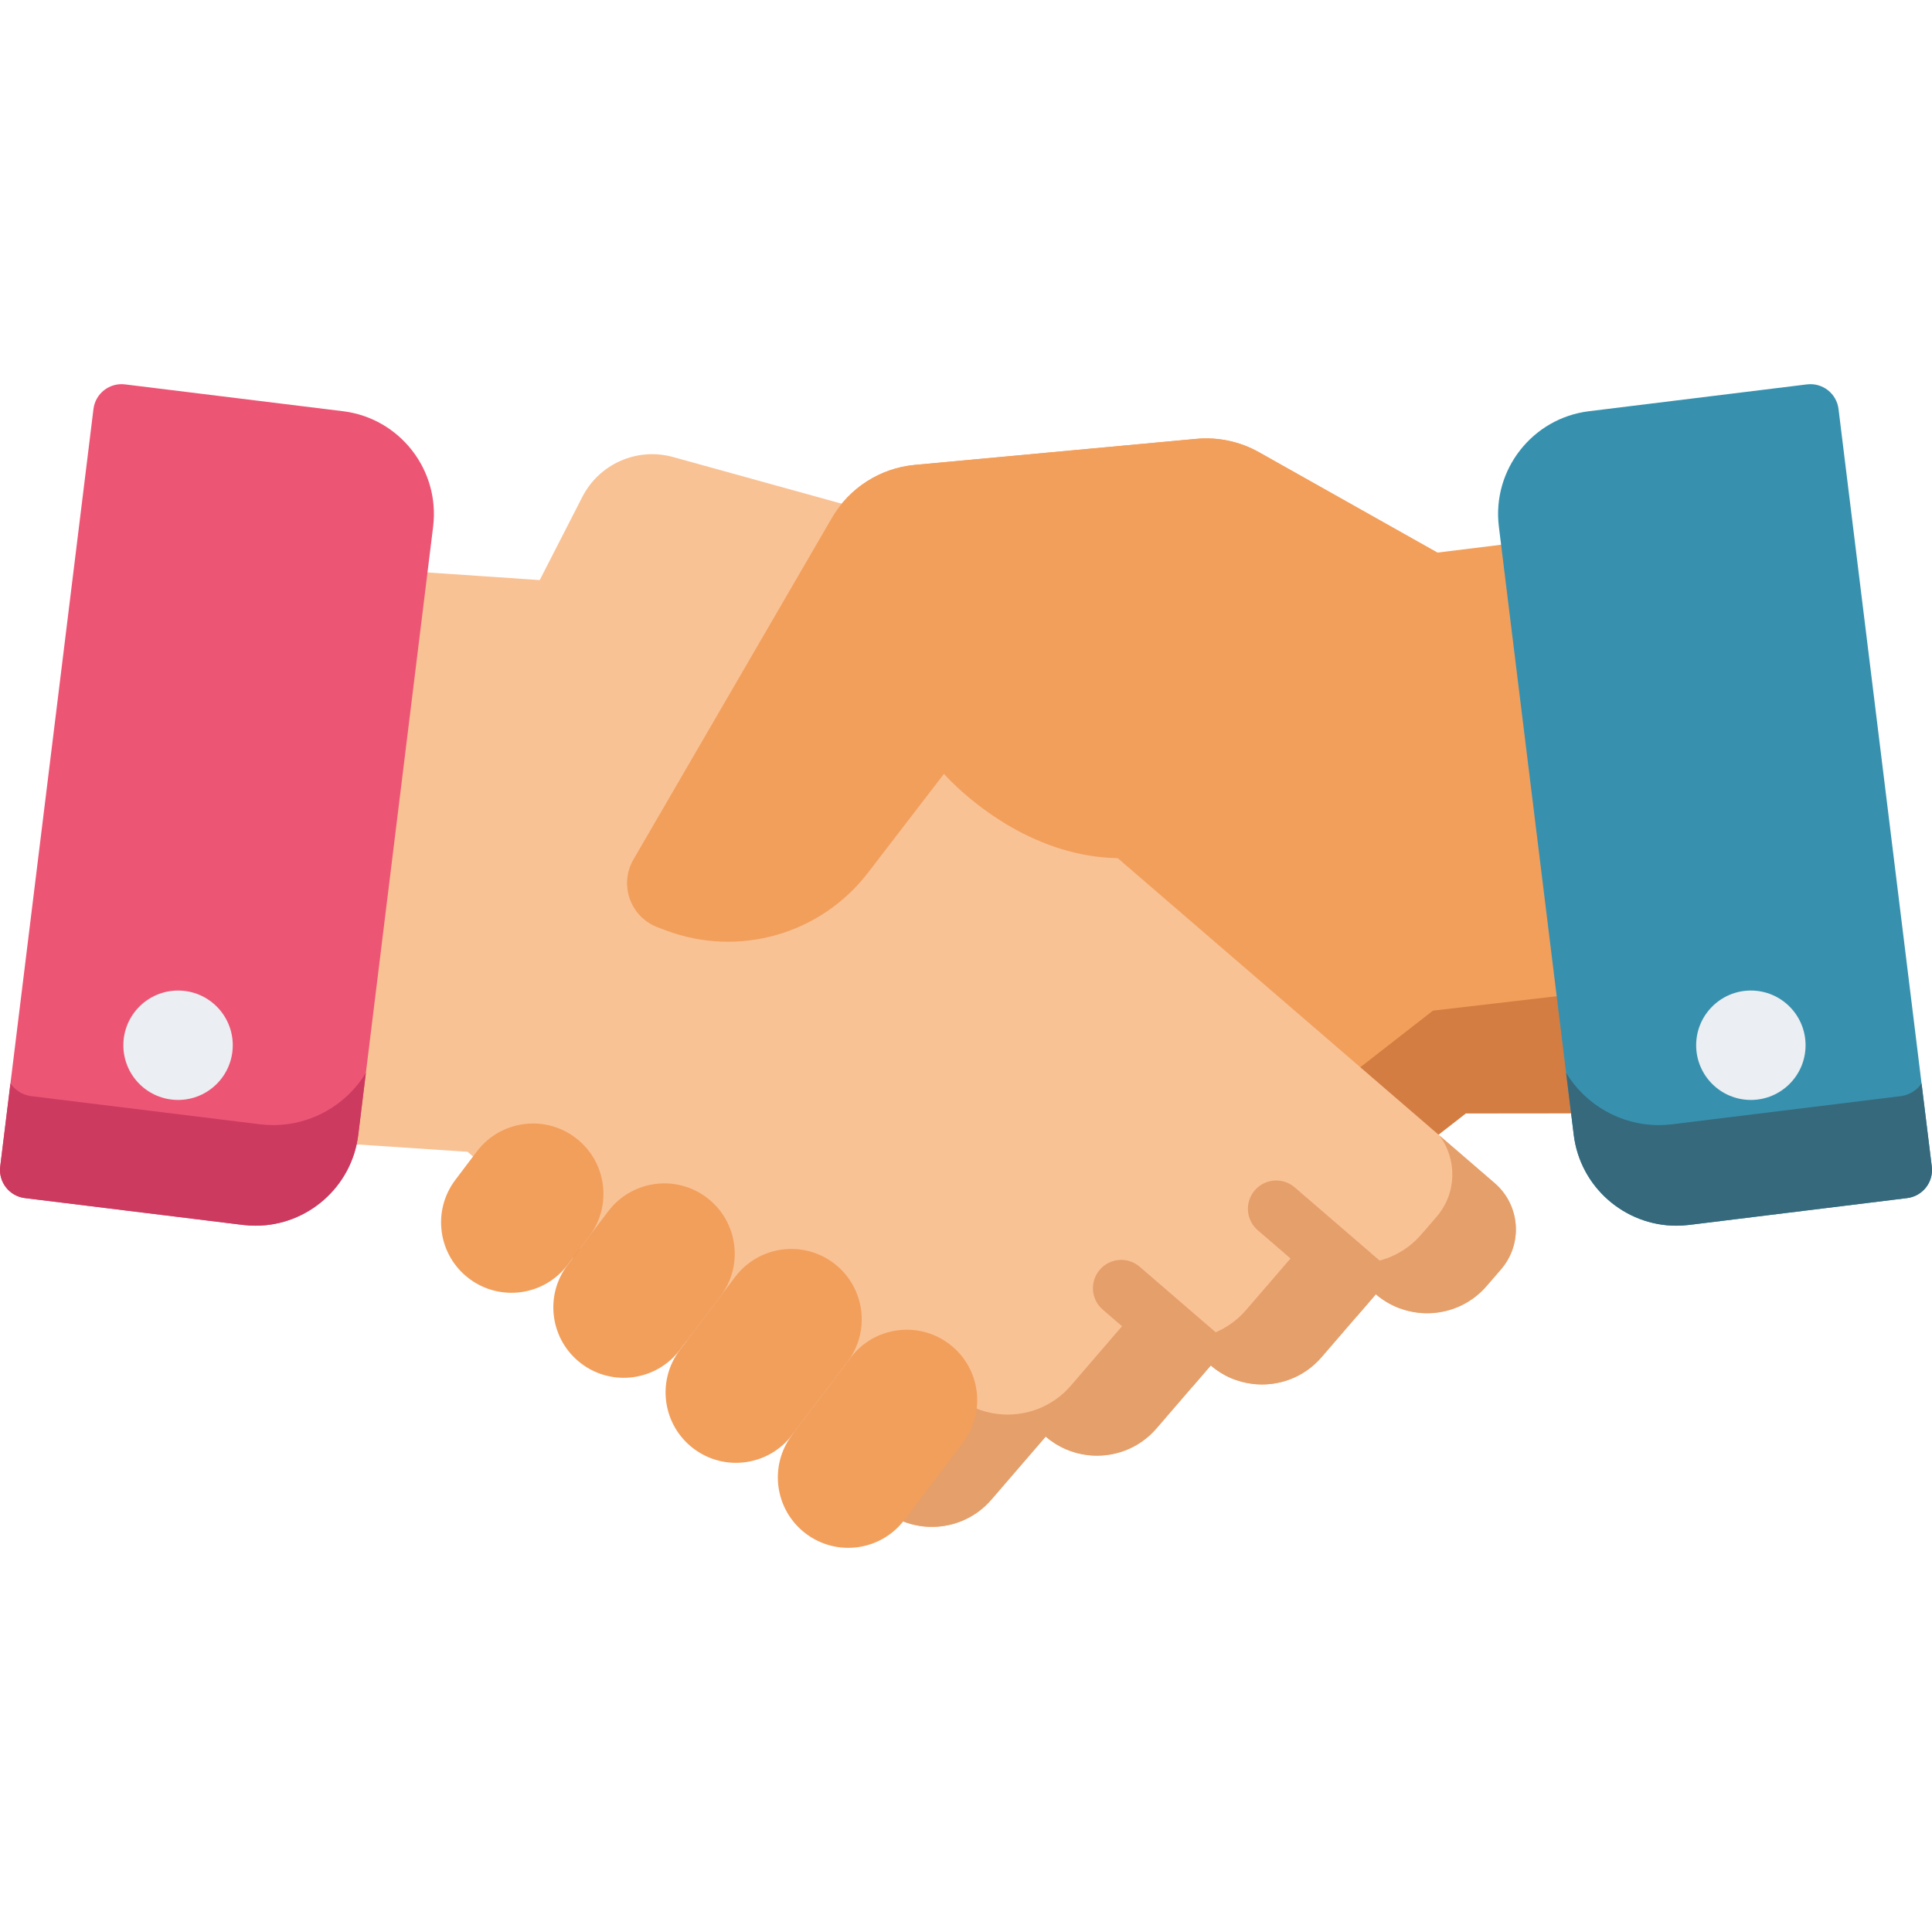
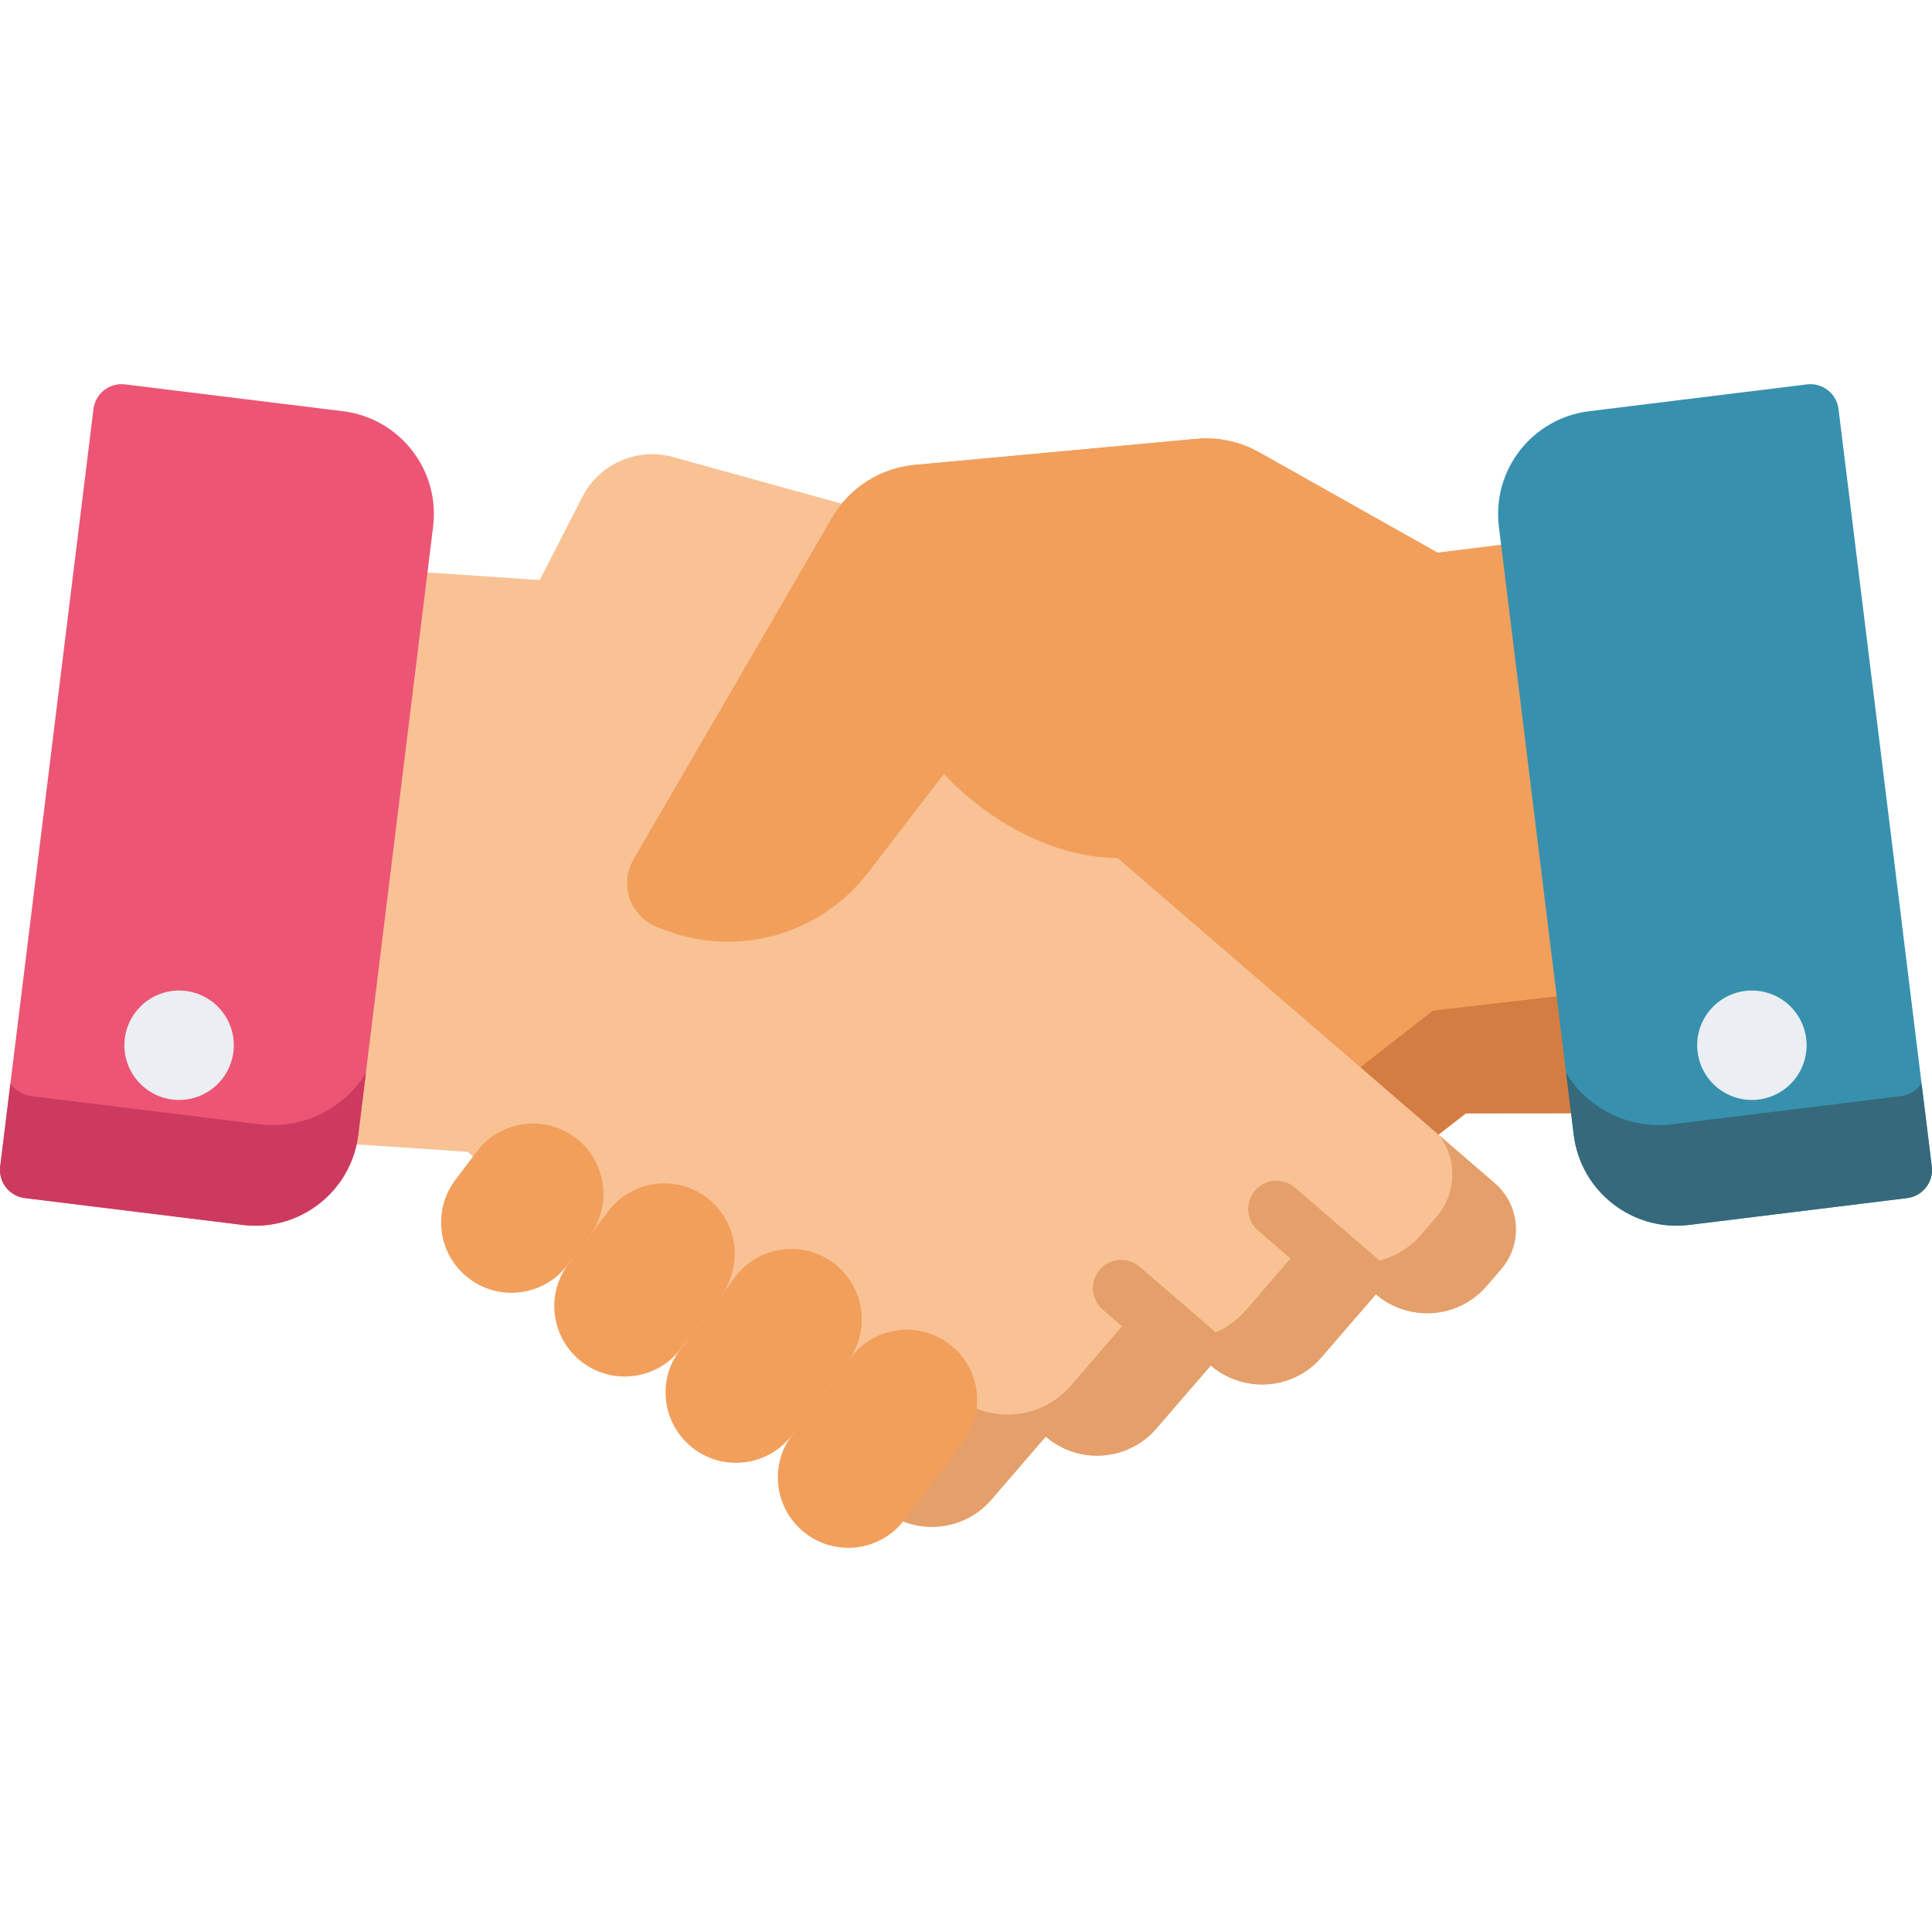
- <svg xmlns="http://www.w3.org/2000/svg" width="100" height="100" viewBox="0 0 100 100" fill="none">
-   <path d="M81.691 48.653L79.15 28.017L74.39 28.603L74.392 28.6L65.164 23.407C64.18 22.853 63.05 22.612 61.925 22.715L47.354 24.063C45.562 24.229 43.962 25.251 43.058 26.806L32.788 44.484C32.029 45.789 32.625 47.463 34.037 47.996L34.457 48.155C35.265 48.46 36.096 48.637 36.926 48.706L35.625 49.839L33.021 52.108L25.617 58.424C24.298 59.572 24.162 61.57 25.31 62.889L26.061 63.749C27.535 65.44 30.102 65.615 31.796 64.141L34.626 67.387C35.546 68.443 36.894 68.911 38.19 68.751C38.968 68.656 39.727 68.333 40.361 67.778L43.188 71.025C44.112 72.084 45.46 72.548 46.755 72.389C47.533 72.293 48.293 71.973 48.927 71.419L50.463 72.747C51.938 74.441 54.508 74.616 56.202 73.141L58.29 71.319L75.848 57.645L75.867 57.627L82.794 57.62L81.691 48.653Z" fill="#F29F5C" />
-   <path d="M74.166 52.311L74.147 52.328L56.589 66.002L54.501 67.825C52.807 69.299 50.237 69.124 48.762 67.43L47.226 66.103C46.591 66.657 45.832 66.977 45.053 67.073C43.758 67.232 42.411 66.768 41.487 65.708L38.66 62.462C38.026 63.017 37.267 63.339 36.488 63.435C35.193 63.594 33.845 63.127 32.925 62.07L30.095 58.824C28.645 60.087 26.556 60.136 25.06 59.064C24.292 60.221 24.353 61.79 25.31 62.889L26.061 63.749C27.536 65.44 30.103 65.615 31.797 64.141L34.627 67.387C35.547 68.443 36.895 68.911 38.19 68.751C38.968 68.656 39.728 68.333 40.362 67.778L43.189 71.025C44.112 72.084 45.46 72.548 46.755 72.389C47.534 72.293 48.293 71.974 48.928 71.419L50.464 72.747C51.939 74.441 54.508 74.616 56.203 73.141L58.291 71.319L75.849 57.645L75.868 57.627L82.795 57.62L82.029 51.395L74.166 52.311Z" fill="#D37D42" />
-   <path d="M77.363 61.237L67.956 53.125L65.34 50.871L63.468 49.259L55.42 42.322L56.349 34.41C56.664 31.734 54.979 29.229 52.382 28.51L34.839 23.656C32.982 23.142 31.02 24.003 30.142 25.718L27.936 30.024L18.466 29.381L16.04 50.031L14.986 59.004L24.204 59.617L24.223 59.635L43.481 76.235L45.58 78.045C47.282 79.511 49.851 79.321 51.316 77.619L54.125 74.36C54.762 74.911 55.524 75.227 56.303 75.318C57.598 75.471 58.944 74.999 59.861 73.934L62.67 70.672C63.307 71.223 64.069 71.542 64.848 71.633C66.144 71.786 67.489 71.311 68.403 70.249L71.215 66.987C72.917 68.453 75.483 68.263 76.948 66.564L77.695 65.699C78.836 64.375 78.688 62.378 77.363 61.237Z" fill="#F9C295" />
-   <path d="M77.363 61.237L74.498 58.766C75.429 60.001 75.41 61.758 74.359 62.978L73.567 63.895C72.011 65.699 69.288 65.901 67.481 64.345L64.495 67.807C63.525 68.934 62.097 69.438 60.721 69.277C59.894 69.18 59.086 68.842 58.41 68.257L55.428 71.72C54.453 72.85 53.026 73.35 51.65 73.189C50.823 73.092 50.015 72.757 49.338 72.172L46.356 75.632C45.795 76.284 45.079 76.724 44.311 76.95L45.58 78.045C47.282 79.511 49.851 79.322 51.316 77.619L54.125 74.36C54.762 74.911 55.524 75.227 56.303 75.318C57.599 75.471 58.944 74.999 59.861 73.934L62.67 70.672C63.308 71.224 64.069 71.542 64.848 71.633C66.144 71.786 67.489 71.311 68.403 70.249L71.215 66.987C72.917 68.453 75.483 68.263 76.948 66.564L77.695 65.699C78.836 64.375 78.688 62.378 77.363 61.237Z" fill="#E59F6A" />
-   <path d="M72.168 65.901L67.013 61.457C66.401 60.929 65.475 60.997 64.947 61.61C64.419 62.222 64.487 63.147 65.1 63.676L70.245 68.112L71.215 66.987C71.602 67.321 72.035 67.564 72.489 67.728C72.823 67.132 72.705 66.364 72.168 65.901Z" fill="#E59F6A" />
-   <path d="M63.926 71.411C64.279 70.813 64.166 70.03 63.621 69.56L58.99 65.567C58.378 65.039 57.453 65.108 56.925 65.72C56.396 66.333 56.465 67.258 57.078 67.786L61.708 71.779C61.71 71.78 61.712 71.781 61.714 71.783L62.67 70.672C63.052 71.002 63.478 71.247 63.926 71.411Z" fill="#E59F6A" />
-   <path d="M24.684 59.596L23.569 61.07C22.354 62.674 22.669 64.96 24.274 66.175C25.878 67.39 28.164 67.075 29.379 65.47L30.495 63.997C31.71 62.392 31.395 60.107 29.79 58.891C28.186 57.676 25.9 57.992 24.684 59.596Z" fill="#F29F5C" />
-   <path d="M31.481 62.695L29.379 65.47C28.164 67.075 28.48 69.36 30.084 70.576C31.689 71.791 33.974 71.475 35.19 69.871L37.291 67.096C38.506 65.491 38.191 63.206 36.586 61.99C34.981 60.775 32.696 61.091 31.481 62.695Z" fill="#F29F5C" />
-   <path d="M38.053 66.089L35.19 69.871C33.974 71.475 34.29 73.761 35.895 74.976C37.499 76.191 39.785 75.876 41 74.271L43.864 70.489C45.079 68.885 44.763 66.599 43.159 65.384C41.554 64.169 39.269 64.484 38.053 66.089Z" fill="#F29F5C" />
-   <path d="M44.03 70.27L41 74.271C39.785 75.875 40.101 78.161 41.705 79.376C43.31 80.591 45.595 80.276 46.811 78.671L49.841 74.67C51.056 73.066 50.74 70.78 49.136 69.565C47.531 68.35 45.245 68.665 44.03 70.27Z" fill="#F29F5C" />
-   <path d="M74.392 28.6L65.164 23.407C64.18 22.853 63.05 22.612 61.925 22.715L47.354 24.063C45.562 24.229 43.962 25.251 43.058 26.806L32.788 44.484C32.029 45.789 32.625 47.463 34.037 47.996L34.457 48.155C38.222 49.577 42.473 48.367 44.925 45.176L48.86 40.055C48.86 40.055 58.319 51.007 68.733 38.217" fill="#F29F5C" />
-   <path d="M99.989 60.38L95.162 21.171C95.115 20.785 94.916 20.434 94.61 20.195C94.303 19.956 93.915 19.849 93.529 19.896L82.243 21.285C79.311 21.646 77.22 24.325 77.581 27.256L81.457 58.74C81.79 61.45 84.105 63.443 86.769 63.443C86.986 63.443 87.207 63.429 87.427 63.402L98.714 62.013C99.517 61.914 100.088 61.183 99.989 60.38Z" fill="#3791AE" />
-   <path d="M99.989 60.38L99.459 56.076C99.219 56.428 98.835 56.68 98.379 56.736L86.547 58.193C86.316 58.221 86.085 58.235 85.857 58.235C83.865 58.235 82.06 57.172 81.062 55.532L81.457 58.74C81.79 61.45 84.105 63.442 86.769 63.442C86.986 63.442 87.206 63.429 87.427 63.402L98.714 62.013C99.517 61.914 100.088 61.183 99.989 60.38Z" fill="#36697C" />
-   <path d="M17.757 21.285L6.471 19.896C6.085 19.848 5.696 19.956 5.39 20.195C5.084 20.434 4.885 20.785 4.838 21.17L0.011 60.38C-0.088 61.182 0.483 61.914 1.286 62.012L12.573 63.402C12.794 63.429 13.013 63.442 13.231 63.442C15.895 63.442 18.21 61.45 18.543 58.74L22.419 27.256C22.78 24.325 20.689 21.646 17.757 21.285Z" fill="#ED5575" />
-   <path d="M0.011 60.38L0.541 56.076C0.781 56.428 1.165 56.68 1.622 56.736L13.453 58.193C13.685 58.221 13.915 58.235 14.143 58.235C16.135 58.235 17.94 57.172 18.939 55.532L18.544 58.74C18.21 61.45 15.895 63.442 13.231 63.442C13.014 63.442 12.794 63.429 12.573 63.402L1.286 62.013C0.483 61.914 -0.088 61.183 0.011 60.38Z" fill="#CC3A60" />
-   <path d="M90.625 56.933C92.189 56.933 93.456 55.665 93.456 54.102C93.456 52.538 92.189 51.27 90.625 51.27C89.061 51.27 87.793 52.538 87.793 54.102C87.793 55.665 89.061 56.933 90.625 56.933Z" fill="#EBEEF2" />
-   <path d="M9.217 56.933C10.781 56.933 12.048 55.665 12.048 54.102C12.048 52.538 10.781 51.27 9.217 51.27C7.653 51.27 6.385 52.538 6.385 54.102C6.385 55.665 7.653 56.933 9.217 56.933Z" fill="#EBEEF2" />
+ <svg xmlns="http://www.w3.org/2000/svg" width="100" height="100" fill="none">
+   <path d="M81.69 48.653l-2.54-20.636-4.76.586.002-.003-9.228-5.194a5.562 5.562 0 00-3.239-.69l-14.571 1.347a5.56 5.56 0 00-4.296 2.743l-10.27 17.678a2.443 2.443 0 001.249 3.512l.42.159a9.113 9.113 0 002.47.551l-1.302 1.133-2.604 2.269-7.404 6.316a3.164 3.164 0 00-.307 4.465l.75.86a4.066 4.066 0 005.736.392l2.83 3.246a4.06 4.06 0 005.735.391l2.827 3.246a4.06 4.06 0 003.567 1.365 4.04 4.04 0 002.172-.97l1.536 1.328a4.068 4.068 0 005.739.394l2.088-1.822 17.558-13.675.02-.017 6.927-.007-1.104-8.967z" fill="#F29F5C" />
+   <path d="M74.166 52.31l-.019.018-17.558 13.674-2.088 1.823a4.068 4.068 0 01-5.739-.395l-1.536-1.327a4.039 4.039 0 01-2.172.97 4.061 4.061 0 01-3.567-1.365l-2.827-3.246a4.059 4.059 0 01-5.735-.392l-2.83-3.246a4.065 4.065 0 01-5.035.24 3.162 3.162 0 00.25 3.825l.751.86a4.066 4.066 0 005.736.392l2.83 3.246a4.06 4.06 0 005.735.391l2.827 3.247a4.06 4.06 0 003.566 1.364 4.04 4.04 0 002.172-.97l1.537 1.328a4.068 4.068 0 005.739.394l2.088-1.822 17.558-13.674.019-.018 6.927-.007-.766-6.225-7.863.916z" fill="#D37D42" />
+   <path d="M77.363 61.237l-9.407-8.112-2.616-2.254-1.872-1.612-8.048-6.937.93-7.912a5.46 5.46 0 00-3.968-5.9L34.84 23.656a4.06 4.06 0 00-4.697 2.062l-2.206 4.306-9.47-.643-2.426 20.65-1.054 8.973 9.218.613.02.018 19.257 16.6 2.099 1.81a4.068 4.068 0 005.736-.426l2.809-3.259a4.04 4.04 0 002.178.958 4.06 4.06 0 003.558-1.384l2.81-3.262a4.059 4.059 0 005.733-.423l2.811-3.262a4.066 4.066 0 005.733-.423l.747-.865a3.163 3.163 0 00-.332-4.462z" fill="#F9C295" />
+   <path d="M77.363 61.237l-2.865-2.471a3.358 3.358 0 01-.14 4.212l-.791.917a4.316 4.316 0 01-6.086.45l-2.986 3.462a4.31 4.31 0 01-6.086.45l-2.981 3.463a4.31 4.31 0 01-3.778 1.469 4.286 4.286 0 01-2.312-1.017l-2.982 3.46a4.287 4.287 0 01-2.045 1.318l1.27 1.095a4.068 4.068 0 005.735-.426l2.809-3.259a4.04 4.04 0 002.178.958 4.06 4.06 0 003.558-1.384l2.81-3.261a4.059 4.059 0 005.733-.423l2.811-3.263a4.066 4.066 0 005.733-.423l.747-.865a3.164 3.164 0 00-.332-4.462z" fill="#E59F6A" />
+   <path d="M72.168 65.901l-5.155-4.444a1.465 1.465 0 00-1.913 2.219l5.145 4.436.97-1.125c.387.334.82.577 1.274.74a1.466 1.466 0 00-.321-1.826zm-8.242 5.51a1.464 1.464 0 00-.305-1.851l-4.63-3.993a1.465 1.465 0 00-1.913 2.22l4.63 3.992.006.004.956-1.11c.382.329.808.574 1.256.738z" fill="#E59F6A" />
+   <path d="M24.684 59.596L23.57 61.07a3.644 3.644 0 005.81 4.4l1.116-1.473a3.644 3.644 0 00-5.81-4.4z" fill="#F29F5C" />
+   <path d="M31.48 62.695l-2.1 2.775a3.645 3.645 0 005.81 4.4l2.101-2.774a3.644 3.644 0 00-5.81-4.4z" fill="#F29F5C" />
+   <path d="M38.053 66.089l-2.863 3.782a3.644 3.644 0 005.81 4.4l2.864-3.782a3.644 3.644 0 00-5.81-4.4z" fill="#F29F5C" />
+   <path d="M44.03 70.27l-3.03 4a3.644 3.644 0 005.81 4.401l3.03-4a3.644 3.644 0 00-5.81-4.401zM74.392 28.6l-9.228-5.194a5.561 5.561 0 00-3.239-.69l-14.571 1.347a5.56 5.56 0 00-4.296 2.743l-10.27 17.678a2.443 2.443 0 001.25 3.512l.42.159a9.132 9.132 0 0010.467-2.979l3.935-5.121s9.459 10.952 19.873-1.838" fill="#F29F5C" />
+   <path d="M99.989 60.38l-4.827-39.21a1.465 1.465 0 00-1.633-1.274l-11.286 1.39a5.362 5.362 0 00-4.662 5.97l3.876 31.484a5.364 5.364 0 005.97 4.662l11.287-1.39a1.465 1.465 0 001.275-1.632z" fill="#3791AE" />
+   <path d="M99.989 60.38l-.53-4.304a1.53 1.53 0 01-1.08.66l-11.832 1.457a5.629 5.629 0 01-5.486-2.66l.395 3.207a5.364 5.364 0 005.971 4.662l11.287-1.39a1.465 1.465 0 001.275-1.632z" fill="#36697C" />
+   <path d="M17.757 21.285l-11.286-1.39a1.464 1.464 0 00-1.633 1.275L.01 60.38a1.465 1.465 0 001.275 1.632l11.287 1.39a5.365 5.365 0 005.97-4.662l3.876-31.484a5.362 5.362 0 00-4.662-5.971z" fill="#ED5575" />
+   <path d="M.011 60.38l.53-4.304c.24.352.624.604 1.08.66l11.832 1.457a5.63 5.63 0 005.486-2.66l-.395 3.207a5.364 5.364 0 01-5.971 4.662l-11.287-1.39A1.465 1.465 0 01.011 60.38z" fill="#CC3A60" />
+   <path d="M90.625 56.933a2.832 2.832 0 100-5.663 2.832 2.832 0 000 5.663zm-81.408 0a2.832 2.832 0 100-5.663 2.832 2.832 0 000 5.663z" fill="#EBEEF2" />
</svg>
